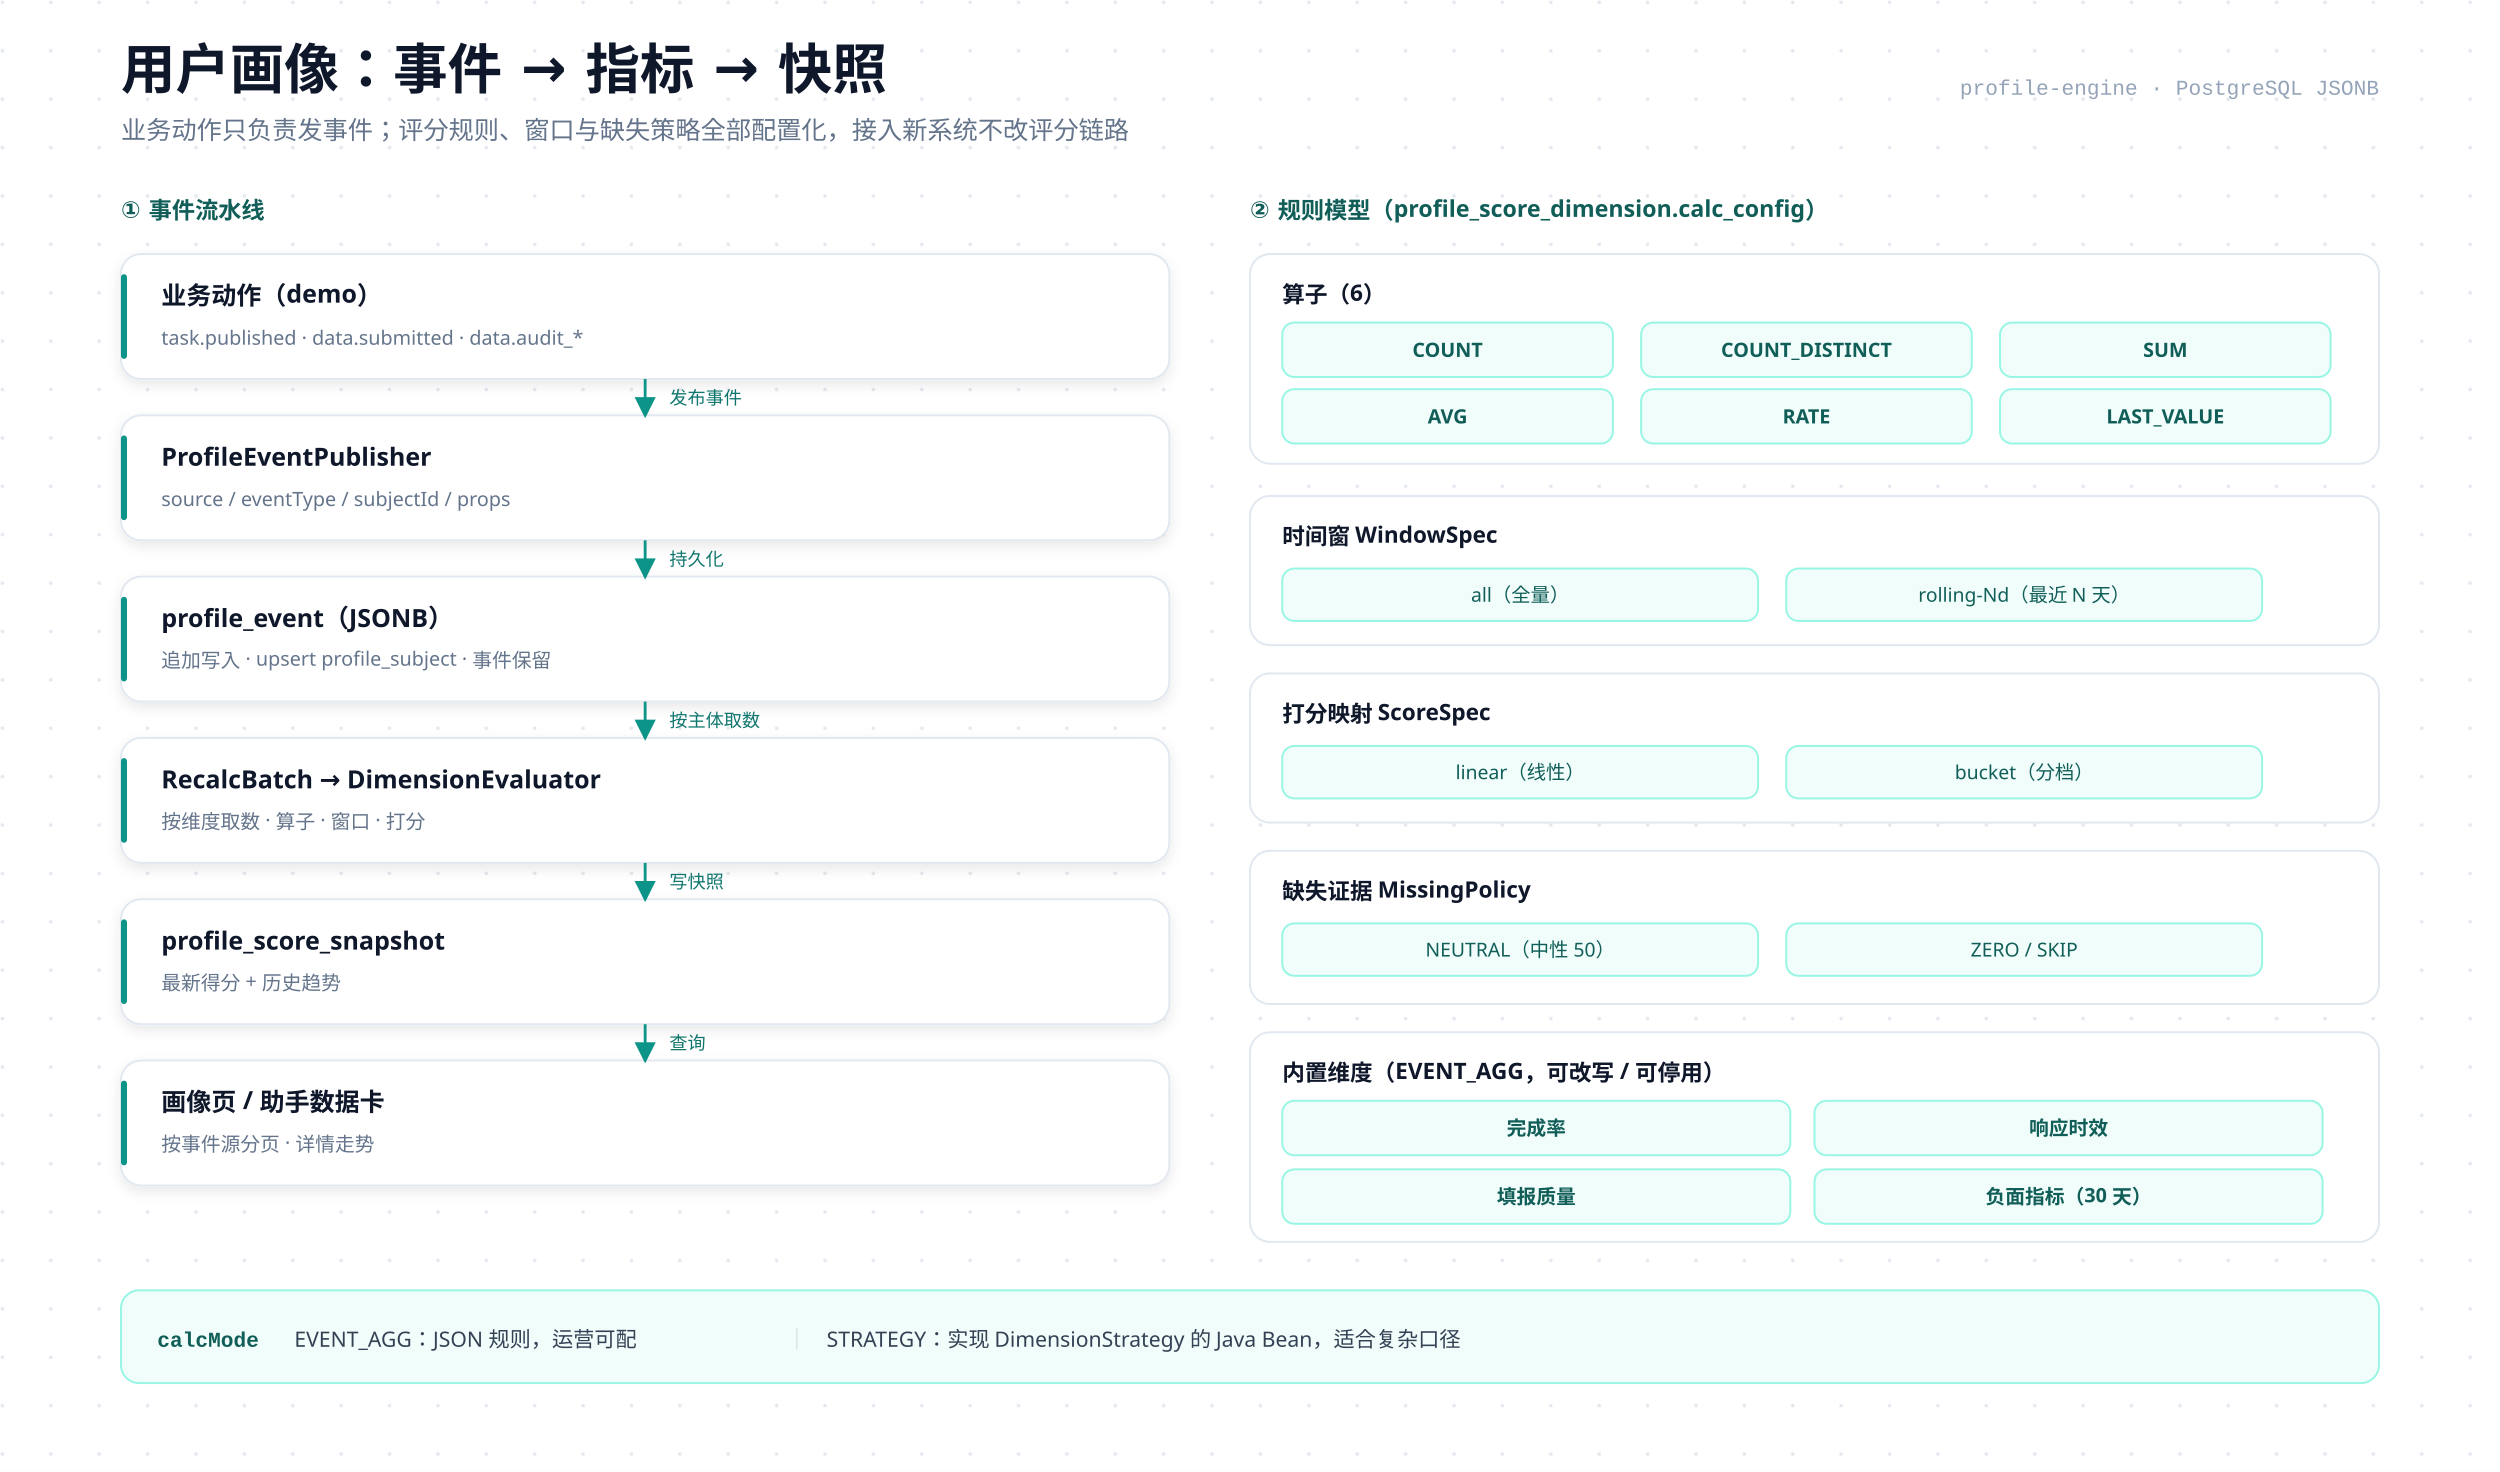
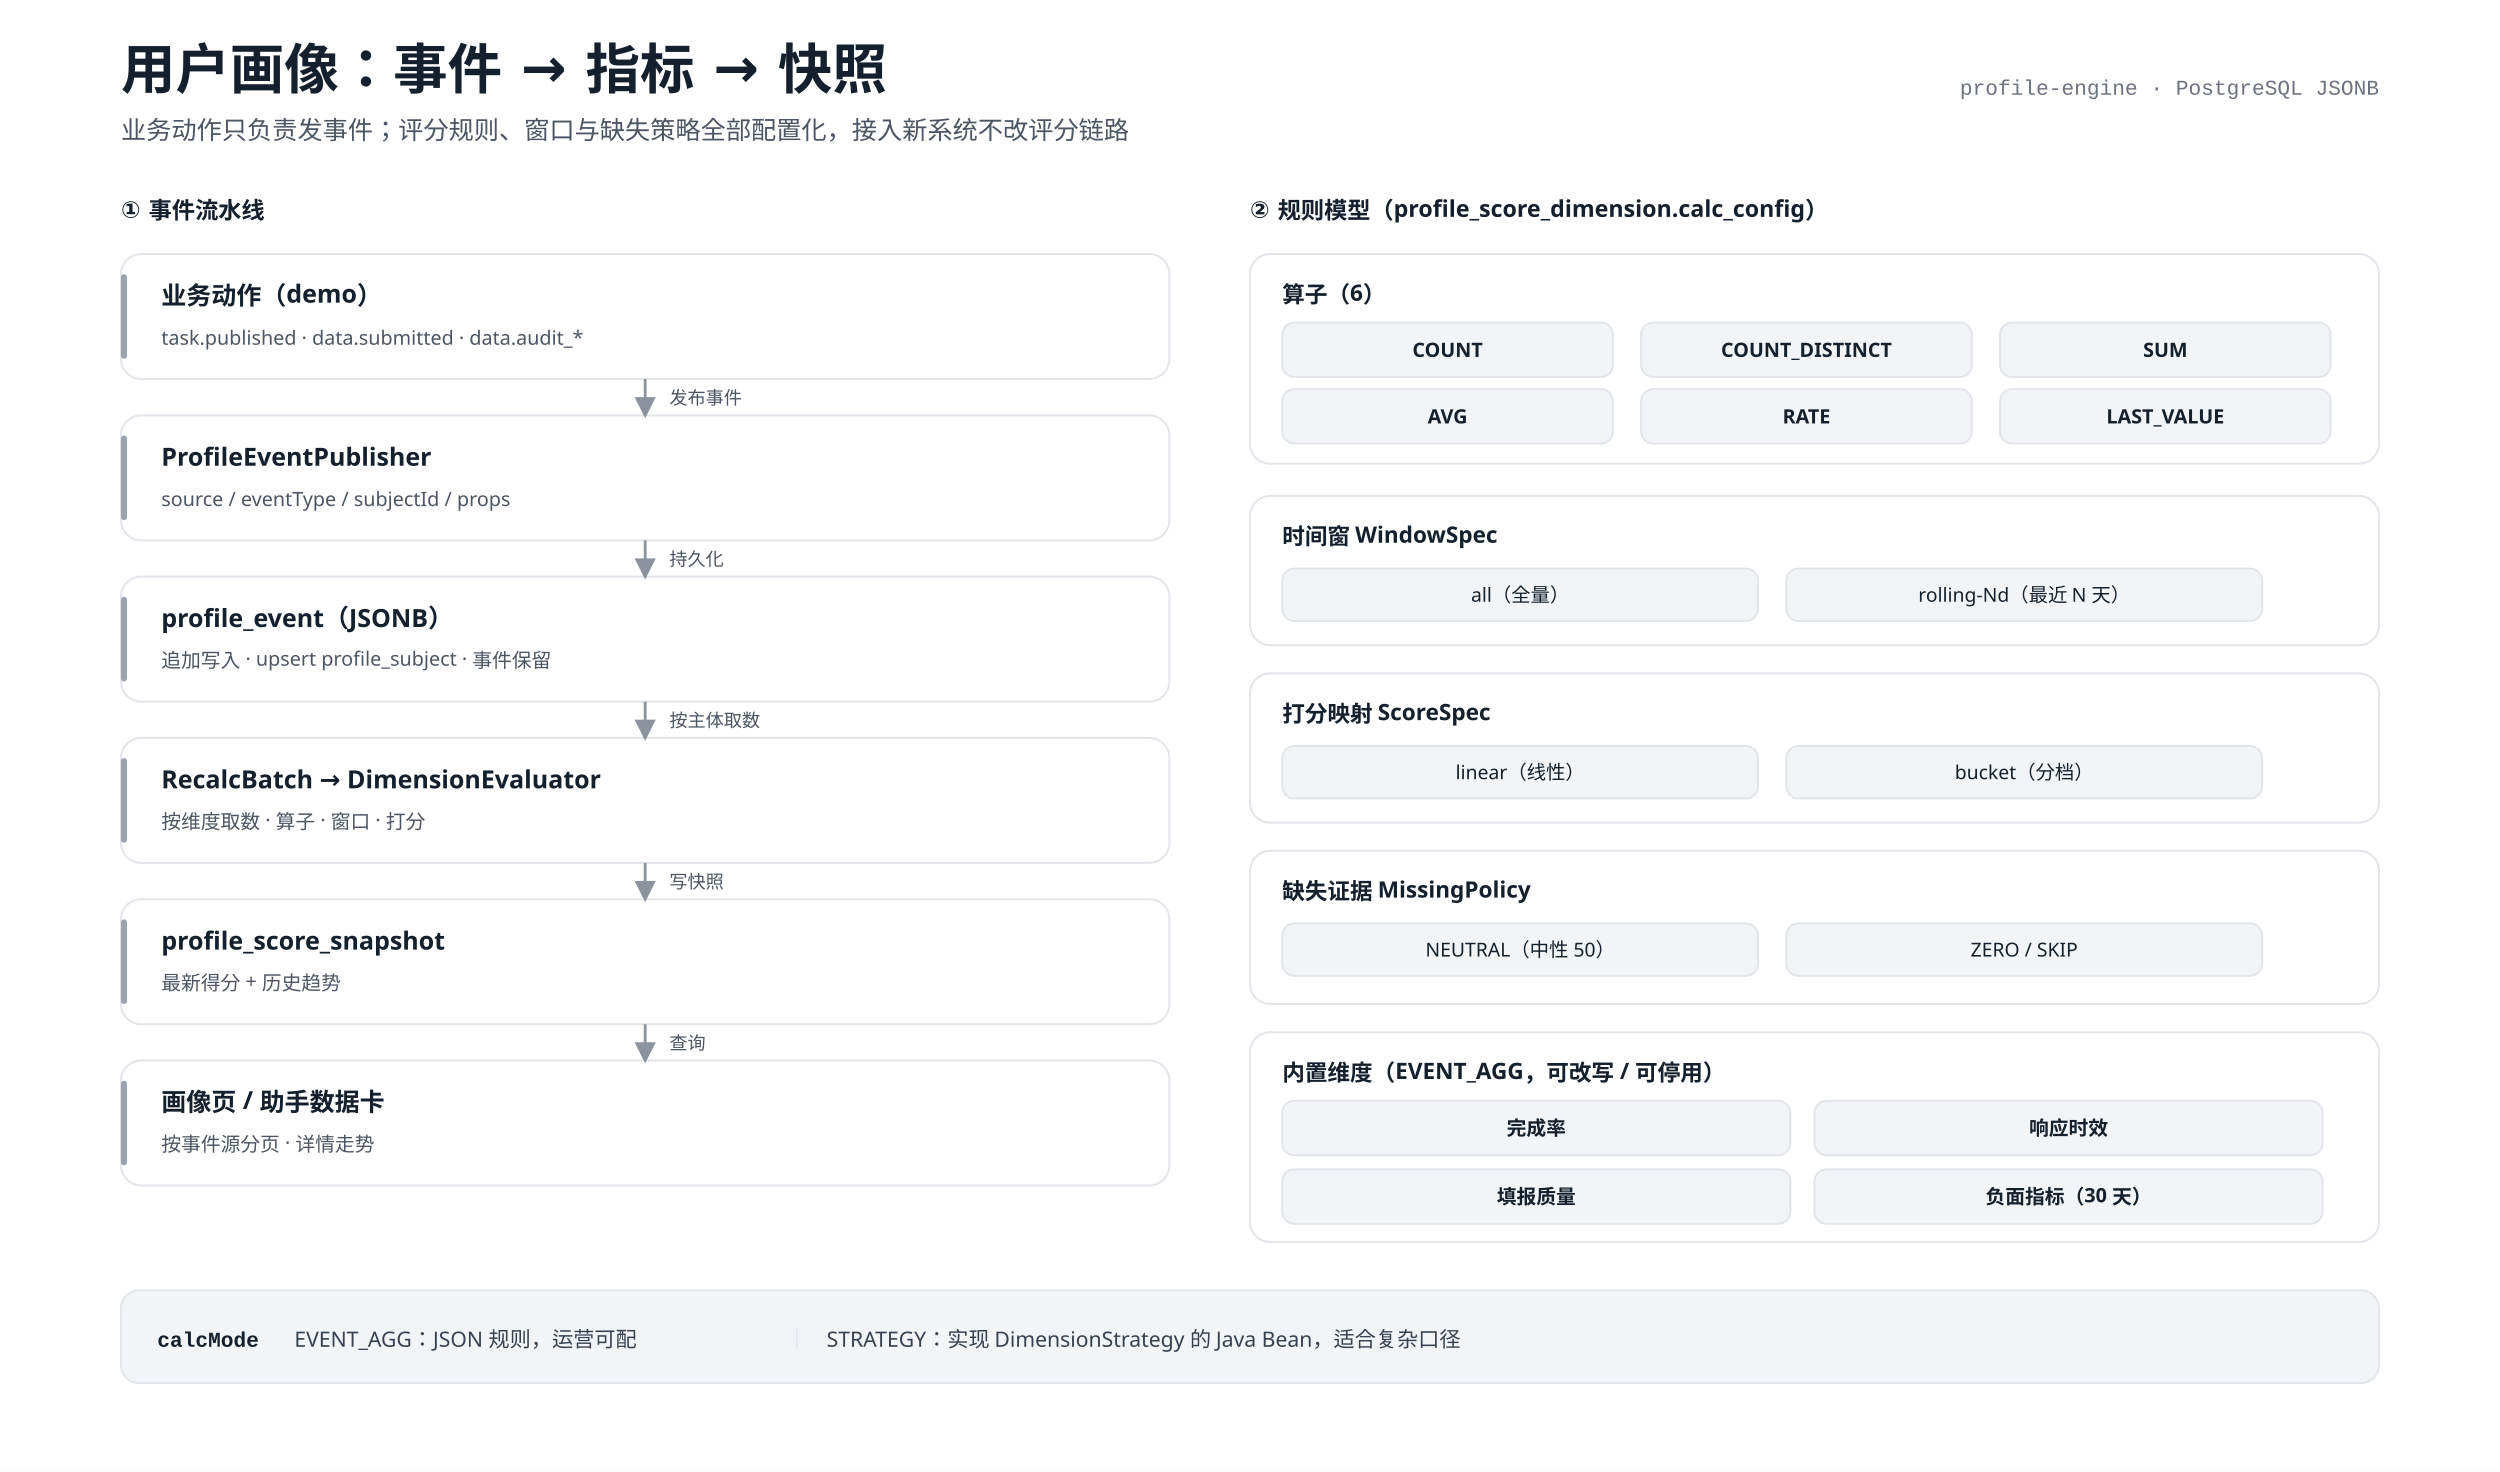
<svg xmlns="http://www.w3.org/2000/svg" width="1240" height="730" viewBox="0 0 1240 730" role="img" aria-label="用户画像事件流水线">
  <defs>
    <marker id="ar-94a3b8" viewBox="0 0 10 10" refX="8.6" refY="5" markerWidth="7.5" markerHeight="7.5" orient="auto-start-reverse">
-       <path d="M 0 0 L 10 5 L 0 10 z" fill="#94a3b8" />
+       <path d="M 0 0 L 10 5 L 0 10 z" fill="#6b7280" />
    </marker>
    <marker id="ar-64748b" viewBox="0 0 10 10" refX="8.6" refY="5" markerWidth="7.5" markerHeight="7.5" orient="auto-start-reverse">
-       <path d="M 0 0 L 10 5 L 0 10 z" fill="#64748b" />
+       <path d="M 0 0 L 10 5 L 0 10 z" fill="#4b5563" />
    </marker>
    <marker id="ar-475569" viewBox="0 0 10 10" refX="8.6" refY="5" markerWidth="7.5" markerHeight="7.5" orient="auto-start-reverse">
-       <path d="M 0 0 L 10 5 L 0 10 z" fill="#475569" />
+       <path d="M 0 0 L 10 5 L 0 10 z" fill="#374151" />
    </marker>
    <marker id="ar-0f766e" viewBox="0 0 10 10" refX="8.6" refY="5" markerWidth="7.5" markerHeight="7.5" orient="auto-start-reverse">
-       <path d="M 0 0 L 10 5 L 0 10 z" fill="#0f766e" />
+       <path d="M 0 0 L 10 5 L 0 10 z" fill="#4b5563" />
    </marker>
    <marker id="ar-0d9488" viewBox="0 0 10 10" refX="8.6" refY="5" markerWidth="7.5" markerHeight="7.5" orient="auto-start-reverse">
-       <path d="M 0 0 L 10 5 L 0 10 z" fill="#0d9488" />
+       <path d="M 0 0 L 10 5 L 0 10 z" fill="#8b939f" />
    </marker>
    <marker id="ar-d97706" viewBox="0 0 10 10" refX="8.6" refY="5" markerWidth="7.5" markerHeight="7.5" orient="auto-start-reverse">
      <path d="M 0 0 L 10 5 L 0 10 z" fill="#d97706" />
    </marker>
    <marker id="ar-b45309" viewBox="0 0 10 10" refX="8.6" refY="5" markerWidth="7.5" markerHeight="7.5" orient="auto-start-reverse">
      <path d="M 0 0 L 10 5 L 0 10 z" fill="#b45309" />
    </marker>
    <marker id="ar-1d4ed8" viewBox="0 0 10 10" refX="8.6" refY="5" markerWidth="7.5" markerHeight="7.5" orient="auto-start-reverse">
      <path d="M 0 0 L 10 5 L 0 10 z" fill="#1d4ed8" />
    </marker>
    <marker id="ar-2563eb" viewBox="0 0 10 10" refX="8.6" refY="5" markerWidth="7.5" markerHeight="7.5" orient="auto-start-reverse">
      <path d="M 0 0 L 10 5 L 0 10 z" fill="#2563eb" />
    </marker>
    <marker id="ar-6d28d9" viewBox="0 0 10 10" refX="8.6" refY="5" markerWidth="7.5" markerHeight="7.5" orient="auto-start-reverse">
      <path d="M 0 0 L 10 5 L 0 10 z" fill="#6d28d9" />
    </marker>
    <marker id="ar-15803d" viewBox="0 0 10 10" refX="8.6" refY="5" markerWidth="7.5" markerHeight="7.5" orient="auto-start-reverse">
      <path d="M 0 0 L 10 5 L 0 10 z" fill="#15803d" />
    </marker>
    <marker id="ar-cbd5e1" viewBox="0 0 10 10" refX="8.6" refY="5" markerWidth="7.5" markerHeight="7.5" orient="auto-start-reverse">
-       <path d="M 0 0 L 10 5 L 0 10 z" fill="#cbd5e1" />
+       <path d="M 0 0 L 10 5 L 0 10 z" fill="#d8dce3" />
    </marker>
    <marker id="ar-b91c1c" viewBox="0 0 10 10" refX="8.6" refY="5" markerWidth="7.5" markerHeight="7.5" orient="auto-start-reverse">
      <path d="M 0 0 L 10 5 L 0 10 z" fill="#b91c1c" />
    </marker>
    <pattern id="dots" width="24" height="24" patternUnits="userSpaceOnUse">
-       <circle cx="1.2" cy="1.2" r="0.95" fill="#cbd5e1" opacity="0.5" />
+       <circle cx="1.2" cy="1.2" r="0.95" fill="#d8dce3" opacity="0.5" />
    </pattern>
    <filter id="soft" x="-12%" y="-12%" width="130%" height="135%">
-       <feDropShadow dx="0" dy="2.5" stdDeviation="3.2" flood-color="#0f172a" flood-opacity="0.09" />
+       <feDropShadow dx="0" dy="2.5" stdDeviation="3.2" flood-color="#14202d" flood-opacity="0.09" />
    </filter>
  </defs>
  <rect x="0" y="0" width="1240" height="730" rx="0" fill="#ffffff" stroke="none" stroke-width="1.2" />
-   <rect x="0" y="0" width="1240" height="730" rx="0" fill="url(#dots)" stroke="none" stroke-width="1.2" />
-   <text x="60" y="44" font-family="'Noto Sans SC','Source Han Sans SC','PingFang SC','Microsoft YaHei','Hiragino Sans GB',sans-serif" font-size="27" fill="#0f172a" font-weight="700" text-anchor="start">用户画像：事件 → 指标 → 快照</text>
-   <text x="60" y="69" font-family="'Noto Sans SC','Source Han Sans SC','PingFang SC','Microsoft YaHei','Hiragino Sans GB',sans-serif" font-size="12.5" fill="#64748b" font-weight="400" text-anchor="start">业务动作只负责发事件；评分规则、窗口与缺失策略全部配置化，接入新系统不改评分链路</text>
-   <text x="1180" y="47" font-family="'JetBrains Mono','SFMono-Regular',Consolas,'Liberation Mono','Courier New',monospace" font-size="10.5" fill="#94a3b8" font-weight="400" text-anchor="end">profile-engine · PostgreSQL JSONB</text>
-   <text x="60" y="108" font-family="'Noto Sans SC','Source Han Sans SC','PingFang SC','Microsoft YaHei','Hiragino Sans GB',sans-serif" font-size="11.5" fill="#115e59" font-weight="700" text-anchor="start">① 事件流水线</text>
-   <rect x="60" y="126" width="520" height="62" rx="10" fill="#ffffff" stroke="#e2e8f0" stroke-width="1.0" filter="url(#soft)" />
-   <rect x="60" y="136" width="3" height="42" rx="1.5" fill="#0d9488" stroke="none" stroke-width="1.2" />
-   <text x="80" y="151" font-family="'Noto Sans SC','Source Han Sans SC','PingFang SC','Microsoft YaHei','Hiragino Sans GB',sans-serif" font-size="12.4" fill="#0f172a" font-weight="600" text-anchor="start">业务动作（demo）</text>
-   <text x="80" y="171" font-family="'Noto Sans SC','Source Han Sans SC','PingFang SC','Microsoft YaHei','Hiragino Sans GB',sans-serif" font-size="9.8" fill="#64748b" font-weight="400" text-anchor="start">task.published · data.submitted · data.audit_*</text>
-   <rect x="60" y="206" width="520" height="62" rx="10" fill="#ffffff" stroke="#e2e8f0" stroke-width="1.0" filter="url(#soft)" />
-   <rect x="60" y="216" width="3" height="42" rx="1.5" fill="#0d9488" stroke="none" stroke-width="1.2" />
-   <text x="80" y="231" font-family="'Noto Sans SC','Source Han Sans SC','PingFang SC','Microsoft YaHei','Hiragino Sans GB',sans-serif" font-size="12.4" fill="#0f172a" font-weight="600" text-anchor="start">ProfileEventPublisher</text>
-   <text x="80" y="251" font-family="'Noto Sans SC','Source Han Sans SC','PingFang SC','Microsoft YaHei','Hiragino Sans GB',sans-serif" font-size="9.8" fill="#64748b" font-weight="400" text-anchor="start">source / eventType / subjectId / props</text>
-   <rect x="60" y="286" width="520" height="62" rx="10" fill="#ffffff" stroke="#e2e8f0" stroke-width="1.0" filter="url(#soft)" />
-   <rect x="60" y="296" width="3" height="42" rx="1.5" fill="#0d9488" stroke="none" stroke-width="1.2" />
-   <text x="80" y="311" font-family="'Noto Sans SC','Source Han Sans SC','PingFang SC','Microsoft YaHei','Hiragino Sans GB',sans-serif" font-size="12.4" fill="#0f172a" font-weight="600" text-anchor="start">profile_event（JSONB）</text>
-   <text x="80" y="331" font-family="'Noto Sans SC','Source Han Sans SC','PingFang SC','Microsoft YaHei','Hiragino Sans GB',sans-serif" font-size="9.8" fill="#64748b" font-weight="400" text-anchor="start">追加写入 · upsert profile_subject · 事件保留</text>
-   <rect x="60" y="366" width="520" height="62" rx="10" fill="#ffffff" stroke="#e2e8f0" stroke-width="1.0" filter="url(#soft)" />
-   <rect x="60" y="376" width="3" height="42" rx="1.5" fill="#0d9488" stroke="none" stroke-width="1.2" />
-   <text x="80" y="391" font-family="'Noto Sans SC','Source Han Sans SC','PingFang SC','Microsoft YaHei','Hiragino Sans GB',sans-serif" font-size="12.4" fill="#0f172a" font-weight="600" text-anchor="start">RecalcBatch → DimensionEvaluator</text>
-   <text x="80" y="411" font-family="'Noto Sans SC','Source Han Sans SC','PingFang SC','Microsoft YaHei','Hiragino Sans GB',sans-serif" font-size="9.8" fill="#64748b" font-weight="400" text-anchor="start">按维度取数 · 算子 · 窗口 · 打分</text>
-   <rect x="60" y="446" width="520" height="62" rx="10" fill="#ffffff" stroke="#e2e8f0" stroke-width="1.0" filter="url(#soft)" />
-   <rect x="60" y="456" width="3" height="42" rx="1.5" fill="#0d9488" stroke="none" stroke-width="1.2" />
-   <text x="80" y="471" font-family="'Noto Sans SC','Source Han Sans SC','PingFang SC','Microsoft YaHei','Hiragino Sans GB',sans-serif" font-size="12.4" fill="#0f172a" font-weight="600" text-anchor="start">profile_score_snapshot</text>
-   <text x="80" y="491" font-family="'Noto Sans SC','Source Han Sans SC','PingFang SC','Microsoft YaHei','Hiragino Sans GB',sans-serif" font-size="9.8" fill="#64748b" font-weight="400" text-anchor="start">最新得分 + 历史趋势</text>
-   <rect x="60" y="526" width="520" height="62" rx="10" fill="#ffffff" stroke="#e2e8f0" stroke-width="1.0" filter="url(#soft)" />
-   <rect x="60" y="536" width="3" height="42" rx="1.5" fill="#0d9488" stroke="none" stroke-width="1.2" />
-   <text x="80" y="551" font-family="'Noto Sans SC','Source Han Sans SC','PingFang SC','Microsoft YaHei','Hiragino Sans GB',sans-serif" font-size="12.4" fill="#0f172a" font-weight="600" text-anchor="start">画像页 / 助手数据卡</text>
-   <text x="80" y="571" font-family="'Noto Sans SC','Source Han Sans SC','PingFang SC','Microsoft YaHei','Hiragino Sans GB',sans-serif" font-size="9.8" fill="#64748b" font-weight="400" text-anchor="start">按事件源分页 · 详情走势</text>
-   <line x1="320" y1="188" x2="320" y2="206" stroke="#0d9488" stroke-width="1.4" marker-end="url(#ar-0d9488)" />
-   <text x="332" y="200.5" font-family="'Noto Sans SC','Source Han Sans SC','PingFang SC','Microsoft YaHei','Hiragino Sans GB',sans-serif" font-size="9.0" fill="#0f766e" font-weight="500" text-anchor="start">发布事件</text>
-   <line x1="320" y1="268" x2="320" y2="286" stroke="#0d9488" stroke-width="1.4" marker-end="url(#ar-0d9488)" />
-   <text x="332" y="280.5" font-family="'Noto Sans SC','Source Han Sans SC','PingFang SC','Microsoft YaHei','Hiragino Sans GB',sans-serif" font-size="9.0" fill="#0f766e" font-weight="500" text-anchor="start">持久化</text>
-   <line x1="320" y1="348" x2="320" y2="366" stroke="#0d9488" stroke-width="1.4" marker-end="url(#ar-0d9488)" />
-   <text x="332" y="360.5" font-family="'Noto Sans SC','Source Han Sans SC','PingFang SC','Microsoft YaHei','Hiragino Sans GB',sans-serif" font-size="9.0" fill="#0f766e" font-weight="500" text-anchor="start">按主体取数</text>
-   <line x1="320" y1="428" x2="320" y2="446" stroke="#0d9488" stroke-width="1.4" marker-end="url(#ar-0d9488)" />
-   <text x="332" y="440.5" font-family="'Noto Sans SC','Source Han Sans SC','PingFang SC','Microsoft YaHei','Hiragino Sans GB',sans-serif" font-size="9.0" fill="#0f766e" font-weight="500" text-anchor="start">写快照</text>
-   <line x1="320" y1="508" x2="320" y2="526" stroke="#0d9488" stroke-width="1.4" marker-end="url(#ar-0d9488)" />
-   <text x="332" y="520.5" font-family="'Noto Sans SC','Source Han Sans SC','PingFang SC','Microsoft YaHei','Hiragino Sans GB',sans-serif" font-size="9.0" fill="#0f766e" font-weight="500" text-anchor="start">查询</text>
-   <text x="620" y="108" font-family="'Noto Sans SC','Source Han Sans SC','PingFang SC','Microsoft YaHei','Hiragino Sans GB',sans-serif" font-size="11.5" fill="#115e59" font-weight="700" text-anchor="start">② 规则模型（profile_score_dimension.calc_config）</text>
-   <rect x="620" y="126" width="560" height="104" rx="10" fill="#ffffff" stroke="#e2e8f0" stroke-width="1.0" />
-   <text x="636" y="150" font-family="'Noto Sans SC','Source Han Sans SC','PingFang SC','Microsoft YaHei','Hiragino Sans GB',sans-serif" font-size="11.2" fill="#0f172a" font-weight="600" text-anchor="start">算子（6）</text>
-   <rect x="636" y="160" width="164" height="27" rx="6" fill="#f0fdfa" stroke="#99f6e4" stroke-width="1.0" />
-   <text x="718.0" y="177.028" font-family="'Noto Sans SC','Source Han Sans SC','PingFang SC','Microsoft YaHei','Hiragino Sans GB',sans-serif" font-size="9.8" fill="#115e59" font-weight="600" text-anchor="middle">COUNT</text>
-   <rect x="814" y="160" width="164" height="27" rx="6" fill="#f0fdfa" stroke="#99f6e4" stroke-width="1.0" />
-   <text x="896.0" y="177.028" font-family="'Noto Sans SC','Source Han Sans SC','PingFang SC','Microsoft YaHei','Hiragino Sans GB',sans-serif" font-size="9.8" fill="#115e59" font-weight="600" text-anchor="middle">COUNT_DISTINCT</text>
-   <rect x="992" y="160" width="164" height="27" rx="6" fill="#f0fdfa" stroke="#99f6e4" stroke-width="1.0" />
-   <text x="1074.0" y="177.028" font-family="'Noto Sans SC','Source Han Sans SC','PingFang SC','Microsoft YaHei','Hiragino Sans GB',sans-serif" font-size="9.8" fill="#115e59" font-weight="600" text-anchor="middle">SUM</text>
-   <rect x="636" y="193" width="164" height="27" rx="6" fill="#f0fdfa" stroke="#99f6e4" stroke-width="1.0" />
-   <text x="718.0" y="210.028" font-family="'Noto Sans SC','Source Han Sans SC','PingFang SC','Microsoft YaHei','Hiragino Sans GB',sans-serif" font-size="9.8" fill="#115e59" font-weight="600" text-anchor="middle">AVG</text>
-   <rect x="814" y="193" width="164" height="27" rx="6" fill="#f0fdfa" stroke="#99f6e4" stroke-width="1.0" />
-   <text x="896.0" y="210.028" font-family="'Noto Sans SC','Source Han Sans SC','PingFang SC','Microsoft YaHei','Hiragino Sans GB',sans-serif" font-size="9.8" fill="#115e59" font-weight="600" text-anchor="middle">RATE</text>
-   <rect x="992" y="193" width="164" height="27" rx="6" fill="#f0fdfa" stroke="#99f6e4" stroke-width="1.0" />
-   <text x="1074.0" y="210.028" font-family="'Noto Sans SC','Source Han Sans SC','PingFang SC','Microsoft YaHei','Hiragino Sans GB',sans-serif" font-size="9.8" fill="#115e59" font-weight="600" text-anchor="middle">LAST_VALUE</text>
-   <rect x="620" y="246" width="560" height="74" rx="10" fill="#ffffff" stroke="#e2e8f0" stroke-width="1.0" />
-   <text x="636" y="270" font-family="'Noto Sans SC','Source Han Sans SC','PingFang SC','Microsoft YaHei','Hiragino Sans GB',sans-serif" font-size="11.2" fill="#0f172a" font-weight="600" text-anchor="start">时间窗 WindowSpec</text>
-   <rect x="636" y="282" width="236" height="26" rx="6" fill="#f0fdfa" stroke="#99f6e4" stroke-width="1.0" />
-   <text x="754.0" y="298.456" font-family="'Noto Sans SC','Source Han Sans SC','PingFang SC','Microsoft YaHei','Hiragino Sans GB',sans-serif" font-size="9.6" fill="#115e59" font-weight="500" text-anchor="middle">all（全量）</text>
-   <rect x="886" y="282" width="236" height="26" rx="6" fill="#f0fdfa" stroke="#99f6e4" stroke-width="1.0" />
-   <text x="1004.0" y="298.456" font-family="'Noto Sans SC','Source Han Sans SC','PingFang SC','Microsoft YaHei','Hiragino Sans GB',sans-serif" font-size="9.6" fill="#115e59" font-weight="500" text-anchor="middle">rolling-Nd（最近 N 天）</text>
-   <rect x="620" y="334" width="560" height="74" rx="10" fill="#ffffff" stroke="#e2e8f0" stroke-width="1.0" />
-   <text x="636" y="358" font-family="'Noto Sans SC','Source Han Sans SC','PingFang SC','Microsoft YaHei','Hiragino Sans GB',sans-serif" font-size="11.2" fill="#0f172a" font-weight="600" text-anchor="start">打分映射 ScoreSpec</text>
-   <rect x="636" y="370" width="236" height="26" rx="6" fill="#f0fdfa" stroke="#99f6e4" stroke-width="1.0" />
-   <text x="754.0" y="386.456" font-family="'Noto Sans SC','Source Han Sans SC','PingFang SC','Microsoft YaHei','Hiragino Sans GB',sans-serif" font-size="9.6" fill="#115e59" font-weight="500" text-anchor="middle">linear（线性）</text>
-   <rect x="886" y="370" width="236" height="26" rx="6" fill="#f0fdfa" stroke="#99f6e4" stroke-width="1.0" />
-   <text x="1004.0" y="386.456" font-family="'Noto Sans SC','Source Han Sans SC','PingFang SC','Microsoft YaHei','Hiragino Sans GB',sans-serif" font-size="9.6" fill="#115e59" font-weight="500" text-anchor="middle">bucket（分档）</text>
-   <rect x="620" y="422" width="560" height="76" rx="10" fill="#ffffff" stroke="#e2e8f0" stroke-width="1.0" />
-   <text x="636" y="446" font-family="'Noto Sans SC','Source Han Sans SC','PingFang SC','Microsoft YaHei','Hiragino Sans GB',sans-serif" font-size="11.2" fill="#0f172a" font-weight="600" text-anchor="start">缺失证据 MissingPolicy</text>
-   <rect x="636" y="458" width="236" height="26" rx="6" fill="#f0fdfa" stroke="#99f6e4" stroke-width="1.0" />
-   <text x="754.0" y="474.456" font-family="'Noto Sans SC','Source Han Sans SC','PingFang SC','Microsoft YaHei','Hiragino Sans GB',sans-serif" font-size="9.6" fill="#115e59" font-weight="500" text-anchor="middle">NEUTRAL（中性 50）</text>
-   <rect x="886" y="458" width="236" height="26" rx="6" fill="#f0fdfa" stroke="#99f6e4" stroke-width="1.0" />
-   <text x="1004.0" y="474.456" font-family="'Noto Sans SC','Source Han Sans SC','PingFang SC','Microsoft YaHei','Hiragino Sans GB',sans-serif" font-size="9.6" fill="#115e59" font-weight="500" text-anchor="middle">ZERO / SKIP</text>
-   <rect x="620" y="512" width="560" height="104" rx="10" fill="#ffffff" stroke="#e2e8f0" stroke-width="1.0" />
-   <text x="636" y="536" font-family="'Noto Sans SC','Source Han Sans SC','PingFang SC','Microsoft YaHei','Hiragino Sans GB',sans-serif" font-size="11.2" fill="#0f172a" font-weight="600" text-anchor="start">内置维度（EVENT_AGG，可改写 / 可停用）</text>
-   <rect x="636" y="546" width="252" height="27" rx="6" fill="#f0fdfa" stroke="#99f6e4" stroke-width="1.0" />
-   <text x="762.0" y="563.028" font-family="'Noto Sans SC','Source Han Sans SC','PingFang SC','Microsoft YaHei','Hiragino Sans GB',sans-serif" font-size="9.8" fill="#115e59" font-weight="600" text-anchor="middle">完成率</text>
-   <rect x="900" y="546" width="252" height="27" rx="6" fill="#f0fdfa" stroke="#99f6e4" stroke-width="1.0" />
-   <text x="1026.0" y="563.028" font-family="'Noto Sans SC','Source Han Sans SC','PingFang SC','Microsoft YaHei','Hiragino Sans GB',sans-serif" font-size="9.8" fill="#115e59" font-weight="600" text-anchor="middle">响应时效</text>
-   <rect x="636" y="580" width="252" height="27" rx="6" fill="#f0fdfa" stroke="#99f6e4" stroke-width="1.0" />
-   <text x="762.0" y="597.028" font-family="'Noto Sans SC','Source Han Sans SC','PingFang SC','Microsoft YaHei','Hiragino Sans GB',sans-serif" font-size="9.8" fill="#115e59" font-weight="600" text-anchor="middle">填报质量</text>
-   <rect x="900" y="580" width="252" height="27" rx="6" fill="#f0fdfa" stroke="#99f6e4" stroke-width="1.0" />
-   <text x="1026.0" y="597.028" font-family="'Noto Sans SC','Source Han Sans SC','PingFang SC','Microsoft YaHei','Hiragino Sans GB',sans-serif" font-size="9.8" fill="#115e59" font-weight="600" text-anchor="middle">负面指标（30 天）</text>
-   <rect x="60" y="640" width="1120" height="46" rx="9" fill="#f0fdfa" stroke="#99f6e4" stroke-width="1.0" />
-   <text x="78" y="668" font-family="'JetBrains Mono','SFMono-Regular',Consolas,'Liberation Mono','Courier New',monospace" font-size="10.5" fill="#115e59" font-weight="700" text-anchor="start">calcMode</text>
-   <text x="146" y="668" font-family="'Noto Sans SC','Source Han Sans SC','PingFang SC','Microsoft YaHei','Hiragino Sans GB',sans-serif" font-size="10.5" fill="#334155" font-weight="400" text-anchor="start">EVENT_AGG：JSON 规则，运营可配</text>
-   <text x="390" y="668" font-family="'Noto Sans SC','Source Han Sans SC','PingFang SC','Microsoft YaHei','Hiragino Sans GB',sans-serif" font-size="10.5" fill="#cbd5e1" font-weight="400" text-anchor="start">｜</text>
-   <text x="410" y="668" font-family="'Noto Sans SC','Source Han Sans SC','PingFang SC','Microsoft YaHei','Hiragino Sans GB',sans-serif" font-size="10.5" fill="#334155" font-weight="400" text-anchor="start">STRATEGY：实现 DimensionStrategy 的 Java Bean，适合复杂口径</text>
+   <text x="60" y="44" font-family="'Noto Sans SC','Source Han Sans SC','PingFang SC','Microsoft YaHei','Hiragino Sans GB',sans-serif" font-size="27" fill="#14202d" font-weight="700" text-anchor="start">用户画像：事件 → 指标 → 快照</text>
+   <text x="60" y="69" font-family="'Noto Sans SC','Source Han Sans SC','PingFang SC','Microsoft YaHei','Hiragino Sans GB',sans-serif" font-size="12.5" fill="#4b5563" font-weight="400" text-anchor="start">业务动作只负责发事件；评分规则、窗口与缺失策略全部配置化，接入新系统不改评分链路</text>
+   <text x="1180" y="47" font-family="'JetBrains Mono','SFMono-Regular',Consolas,'Liberation Mono','Courier New',monospace" font-size="10.5" fill="#6b7280" font-weight="400" text-anchor="end">profile-engine · PostgreSQL JSONB</text>
+   <text x="60" y="108" font-family="'Noto Sans SC','Source Han Sans SC','PingFang SC','Microsoft YaHei','Hiragino Sans GB',sans-serif" font-size="11.5" fill="#14202d" font-weight="700" text-anchor="start">① 事件流水线</text>
+   <rect x="60" y="126" width="520" height="62" rx="10" fill="#ffffff" stroke="#e2e5ea" stroke-width="1.0" />
+   <rect x="60" y="136" width="3" height="42" rx="1.5" fill="#9aa3af" stroke="none" stroke-width="1.2" />
+   <text x="80" y="151" font-family="'Noto Sans SC','Source Han Sans SC','PingFang SC','Microsoft YaHei','Hiragino Sans GB',sans-serif" font-size="12.4" fill="#14202d" font-weight="600" text-anchor="start">业务动作（demo）</text>
+   <text x="80" y="171" font-family="'Noto Sans SC','Source Han Sans SC','PingFang SC','Microsoft YaHei','Hiragino Sans GB',sans-serif" font-size="9.8" fill="#4b5563" font-weight="400" text-anchor="start">task.published · data.submitted · data.audit_*</text>
+   <rect x="60" y="206" width="520" height="62" rx="10" fill="#ffffff" stroke="#e2e5ea" stroke-width="1.0" />
+   <rect x="60" y="216" width="3" height="42" rx="1.5" fill="#9aa3af" stroke="none" stroke-width="1.2" />
+   <text x="80" y="231" font-family="'Noto Sans SC','Source Han Sans SC','PingFang SC','Microsoft YaHei','Hiragino Sans GB',sans-serif" font-size="12.4" fill="#14202d" font-weight="600" text-anchor="start">ProfileEventPublisher</text>
+   <text x="80" y="251" font-family="'Noto Sans SC','Source Han Sans SC','PingFang SC','Microsoft YaHei','Hiragino Sans GB',sans-serif" font-size="9.8" fill="#4b5563" font-weight="400" text-anchor="start">source / eventType / subjectId / props</text>
+   <rect x="60" y="286" width="520" height="62" rx="10" fill="#ffffff" stroke="#e2e5ea" stroke-width="1.0" />
+   <rect x="60" y="296" width="3" height="42" rx="1.5" fill="#9aa3af" stroke="none" stroke-width="1.2" />
+   <text x="80" y="311" font-family="'Noto Sans SC','Source Han Sans SC','PingFang SC','Microsoft YaHei','Hiragino Sans GB',sans-serif" font-size="12.4" fill="#14202d" font-weight="600" text-anchor="start">profile_event（JSONB）</text>
+   <text x="80" y="331" font-family="'Noto Sans SC','Source Han Sans SC','PingFang SC','Microsoft YaHei','Hiragino Sans GB',sans-serif" font-size="9.8" fill="#4b5563" font-weight="400" text-anchor="start">追加写入 · upsert profile_subject · 事件保留</text>
+   <rect x="60" y="366" width="520" height="62" rx="10" fill="#ffffff" stroke="#e2e5ea" stroke-width="1.0" />
+   <rect x="60" y="376" width="3" height="42" rx="1.5" fill="#9aa3af" stroke="none" stroke-width="1.2" />
+   <text x="80" y="391" font-family="'Noto Sans SC','Source Han Sans SC','PingFang SC','Microsoft YaHei','Hiragino Sans GB',sans-serif" font-size="12.4" fill="#14202d" font-weight="600" text-anchor="start">RecalcBatch → DimensionEvaluator</text>
+   <text x="80" y="411" font-family="'Noto Sans SC','Source Han Sans SC','PingFang SC','Microsoft YaHei','Hiragino Sans GB',sans-serif" font-size="9.8" fill="#4b5563" font-weight="400" text-anchor="start">按维度取数 · 算子 · 窗口 · 打分</text>
+   <rect x="60" y="446" width="520" height="62" rx="10" fill="#ffffff" stroke="#e2e5ea" stroke-width="1.0" />
+   <rect x="60" y="456" width="3" height="42" rx="1.5" fill="#9aa3af" stroke="none" stroke-width="1.2" />
+   <text x="80" y="471" font-family="'Noto Sans SC','Source Han Sans SC','PingFang SC','Microsoft YaHei','Hiragino Sans GB',sans-serif" font-size="12.4" fill="#14202d" font-weight="600" text-anchor="start">profile_score_snapshot</text>
+   <text x="80" y="491" font-family="'Noto Sans SC','Source Han Sans SC','PingFang SC','Microsoft YaHei','Hiragino Sans GB',sans-serif" font-size="9.8" fill="#4b5563" font-weight="400" text-anchor="start">最新得分 + 历史趋势</text>
+   <rect x="60" y="526" width="520" height="62" rx="10" fill="#ffffff" stroke="#e2e5ea" stroke-width="1.0" />
+   <rect x="60" y="536" width="3" height="42" rx="1.5" fill="#9aa3af" stroke="none" stroke-width="1.2" />
+   <text x="80" y="551" font-family="'Noto Sans SC','Source Han Sans SC','PingFang SC','Microsoft YaHei','Hiragino Sans GB',sans-serif" font-size="12.4" fill="#14202d" font-weight="600" text-anchor="start">画像页 / 助手数据卡</text>
+   <text x="80" y="571" font-family="'Noto Sans SC','Source Han Sans SC','PingFang SC','Microsoft YaHei','Hiragino Sans GB',sans-serif" font-size="9.8" fill="#4b5563" font-weight="400" text-anchor="start">按事件源分页 · 详情走势</text>
+   <line x1="320" y1="188" x2="320" y2="206" stroke="#8b939f" stroke-width="1.4" marker-end="url(#ar-0d9488)" />
+   <text x="332" y="200.5" font-family="'Noto Sans SC','Source Han Sans SC','PingFang SC','Microsoft YaHei','Hiragino Sans GB',sans-serif" font-size="9.0" fill="#4b5563" font-weight="500" text-anchor="start">发布事件</text>
+   <line x1="320" y1="268" x2="320" y2="286" stroke="#8b939f" stroke-width="1.4" marker-end="url(#ar-0d9488)" />
+   <text x="332" y="280.5" font-family="'Noto Sans SC','Source Han Sans SC','PingFang SC','Microsoft YaHei','Hiragino Sans GB',sans-serif" font-size="9.0" fill="#4b5563" font-weight="500" text-anchor="start">持久化</text>
+   <line x1="320" y1="348" x2="320" y2="366" stroke="#8b939f" stroke-width="1.4" marker-end="url(#ar-0d9488)" />
+   <text x="332" y="360.5" font-family="'Noto Sans SC','Source Han Sans SC','PingFang SC','Microsoft YaHei','Hiragino Sans GB',sans-serif" font-size="9.0" fill="#4b5563" font-weight="500" text-anchor="start">按主体取数</text>
+   <line x1="320" y1="428" x2="320" y2="446" stroke="#8b939f" stroke-width="1.4" marker-end="url(#ar-0d9488)" />
+   <text x="332" y="440.5" font-family="'Noto Sans SC','Source Han Sans SC','PingFang SC','Microsoft YaHei','Hiragino Sans GB',sans-serif" font-size="9.0" fill="#4b5563" font-weight="500" text-anchor="start">写快照</text>
+   <line x1="320" y1="508" x2="320" y2="526" stroke="#8b939f" stroke-width="1.4" marker-end="url(#ar-0d9488)" />
+   <text x="332" y="520.5" font-family="'Noto Sans SC','Source Han Sans SC','PingFang SC','Microsoft YaHei','Hiragino Sans GB',sans-serif" font-size="9.0" fill="#4b5563" font-weight="500" text-anchor="start">查询</text>
+   <text x="620" y="108" font-family="'Noto Sans SC','Source Han Sans SC','PingFang SC','Microsoft YaHei','Hiragino Sans GB',sans-serif" font-size="11.5" fill="#14202d" font-weight="700" text-anchor="start">② 规则模型（profile_score_dimension.calc_config）</text>
+   <rect x="620" y="126" width="560" height="104" rx="10" fill="#ffffff" stroke="#e2e5ea" stroke-width="1.0" />
+   <text x="636" y="150" font-family="'Noto Sans SC','Source Han Sans SC','PingFang SC','Microsoft YaHei','Hiragino Sans GB',sans-serif" font-size="11.2" fill="#14202d" font-weight="600" text-anchor="start">算子（6）</text>
+   <rect x="636" y="160" width="164" height="27" rx="6" fill="#f2f4f7" stroke="#e2e5ea" stroke-width="1.0" />
+   <text x="718.0" y="177.028" font-family="'Noto Sans SC','Source Han Sans SC','PingFang SC','Microsoft YaHei','Hiragino Sans GB',sans-serif" font-size="9.8" fill="#14202d" font-weight="600" text-anchor="middle">COUNT</text>
+   <rect x="814" y="160" width="164" height="27" rx="6" fill="#f2f4f7" stroke="#e2e5ea" stroke-width="1.0" />
+   <text x="896.0" y="177.028" font-family="'Noto Sans SC','Source Han Sans SC','PingFang SC','Microsoft YaHei','Hiragino Sans GB',sans-serif" font-size="9.8" fill="#14202d" font-weight="600" text-anchor="middle">COUNT_DISTINCT</text>
+   <rect x="992" y="160" width="164" height="27" rx="6" fill="#f2f4f7" stroke="#e2e5ea" stroke-width="1.0" />
+   <text x="1074.0" y="177.028" font-family="'Noto Sans SC','Source Han Sans SC','PingFang SC','Microsoft YaHei','Hiragino Sans GB',sans-serif" font-size="9.8" fill="#14202d" font-weight="600" text-anchor="middle">SUM</text>
+   <rect x="636" y="193" width="164" height="27" rx="6" fill="#f2f4f7" stroke="#e2e5ea" stroke-width="1.0" />
+   <text x="718.0" y="210.028" font-family="'Noto Sans SC','Source Han Sans SC','PingFang SC','Microsoft YaHei','Hiragino Sans GB',sans-serif" font-size="9.8" fill="#14202d" font-weight="600" text-anchor="middle">AVG</text>
+   <rect x="814" y="193" width="164" height="27" rx="6" fill="#f2f4f7" stroke="#e2e5ea" stroke-width="1.0" />
+   <text x="896.0" y="210.028" font-family="'Noto Sans SC','Source Han Sans SC','PingFang SC','Microsoft YaHei','Hiragino Sans GB',sans-serif" font-size="9.8" fill="#14202d" font-weight="600" text-anchor="middle">RATE</text>
+   <rect x="992" y="193" width="164" height="27" rx="6" fill="#f2f4f7" stroke="#e2e5ea" stroke-width="1.0" />
+   <text x="1074.0" y="210.028" font-family="'Noto Sans SC','Source Han Sans SC','PingFang SC','Microsoft YaHei','Hiragino Sans GB',sans-serif" font-size="9.8" fill="#14202d" font-weight="600" text-anchor="middle">LAST_VALUE</text>
+   <rect x="620" y="246" width="560" height="74" rx="10" fill="#ffffff" stroke="#e2e5ea" stroke-width="1.0" />
+   <text x="636" y="270" font-family="'Noto Sans SC','Source Han Sans SC','PingFang SC','Microsoft YaHei','Hiragino Sans GB',sans-serif" font-size="11.2" fill="#14202d" font-weight="600" text-anchor="start">时间窗 WindowSpec</text>
+   <rect x="636" y="282" width="236" height="26" rx="6" fill="#f2f4f7" stroke="#e2e5ea" stroke-width="1.0" />
+   <text x="754.0" y="298.456" font-family="'Noto Sans SC','Source Han Sans SC','PingFang SC','Microsoft YaHei','Hiragino Sans GB',sans-serif" font-size="9.6" fill="#14202d" font-weight="500" text-anchor="middle">all（全量）</text>
+   <rect x="886" y="282" width="236" height="26" rx="6" fill="#f2f4f7" stroke="#e2e5ea" stroke-width="1.0" />
+   <text x="1004.0" y="298.456" font-family="'Noto Sans SC','Source Han Sans SC','PingFang SC','Microsoft YaHei','Hiragino Sans GB',sans-serif" font-size="9.6" fill="#14202d" font-weight="500" text-anchor="middle">rolling-Nd（最近 N 天）</text>
+   <rect x="620" y="334" width="560" height="74" rx="10" fill="#ffffff" stroke="#e2e5ea" stroke-width="1.0" />
+   <text x="636" y="358" font-family="'Noto Sans SC','Source Han Sans SC','PingFang SC','Microsoft YaHei','Hiragino Sans GB',sans-serif" font-size="11.2" fill="#14202d" font-weight="600" text-anchor="start">打分映射 ScoreSpec</text>
+   <rect x="636" y="370" width="236" height="26" rx="6" fill="#f2f4f7" stroke="#e2e5ea" stroke-width="1.0" />
+   <text x="754.0" y="386.456" font-family="'Noto Sans SC','Source Han Sans SC','PingFang SC','Microsoft YaHei','Hiragino Sans GB',sans-serif" font-size="9.6" fill="#14202d" font-weight="500" text-anchor="middle">linear（线性）</text>
+   <rect x="886" y="370" width="236" height="26" rx="6" fill="#f2f4f7" stroke="#e2e5ea" stroke-width="1.0" />
+   <text x="1004.0" y="386.456" font-family="'Noto Sans SC','Source Han Sans SC','PingFang SC','Microsoft YaHei','Hiragino Sans GB',sans-serif" font-size="9.6" fill="#14202d" font-weight="500" text-anchor="middle">bucket（分档）</text>
+   <rect x="620" y="422" width="560" height="76" rx="10" fill="#ffffff" stroke="#e2e5ea" stroke-width="1.0" />
+   <text x="636" y="446" font-family="'Noto Sans SC','Source Han Sans SC','PingFang SC','Microsoft YaHei','Hiragino Sans GB',sans-serif" font-size="11.2" fill="#14202d" font-weight="600" text-anchor="start">缺失证据 MissingPolicy</text>
+   <rect x="636" y="458" width="236" height="26" rx="6" fill="#f2f4f7" stroke="#e2e5ea" stroke-width="1.0" />
+   <text x="754.0" y="474.456" font-family="'Noto Sans SC','Source Han Sans SC','PingFang SC','Microsoft YaHei','Hiragino Sans GB',sans-serif" font-size="9.6" fill="#14202d" font-weight="500" text-anchor="middle">NEUTRAL（中性 50）</text>
+   <rect x="886" y="458" width="236" height="26" rx="6" fill="#f2f4f7" stroke="#e2e5ea" stroke-width="1.0" />
+   <text x="1004.0" y="474.456" font-family="'Noto Sans SC','Source Han Sans SC','PingFang SC','Microsoft YaHei','Hiragino Sans GB',sans-serif" font-size="9.6" fill="#14202d" font-weight="500" text-anchor="middle">ZERO / SKIP</text>
+   <rect x="620" y="512" width="560" height="104" rx="10" fill="#ffffff" stroke="#e2e5ea" stroke-width="1.0" />
+   <text x="636" y="536" font-family="'Noto Sans SC','Source Han Sans SC','PingFang SC','Microsoft YaHei','Hiragino Sans GB',sans-serif" font-size="11.2" fill="#14202d" font-weight="600" text-anchor="start">内置维度（EVENT_AGG，可改写 / 可停用）</text>
+   <rect x="636" y="546" width="252" height="27" rx="6" fill="#f2f4f7" stroke="#e2e5ea" stroke-width="1.0" />
+   <text x="762.0" y="563.028" font-family="'Noto Sans SC','Source Han Sans SC','PingFang SC','Microsoft YaHei','Hiragino Sans GB',sans-serif" font-size="9.8" fill="#14202d" font-weight="600" text-anchor="middle">完成率</text>
+   <rect x="900" y="546" width="252" height="27" rx="6" fill="#f2f4f7" stroke="#e2e5ea" stroke-width="1.0" />
+   <text x="1026.0" y="563.028" font-family="'Noto Sans SC','Source Han Sans SC','PingFang SC','Microsoft YaHei','Hiragino Sans GB',sans-serif" font-size="9.8" fill="#14202d" font-weight="600" text-anchor="middle">响应时效</text>
+   <rect x="636" y="580" width="252" height="27" rx="6" fill="#f2f4f7" stroke="#e2e5ea" stroke-width="1.0" />
+   <text x="762.0" y="597.028" font-family="'Noto Sans SC','Source Han Sans SC','PingFang SC','Microsoft YaHei','Hiragino Sans GB',sans-serif" font-size="9.8" fill="#14202d" font-weight="600" text-anchor="middle">填报质量</text>
+   <rect x="900" y="580" width="252" height="27" rx="6" fill="#f2f4f7" stroke="#e2e5ea" stroke-width="1.0" />
+   <text x="1026.0" y="597.028" font-family="'Noto Sans SC','Source Han Sans SC','PingFang SC','Microsoft YaHei','Hiragino Sans GB',sans-serif" font-size="9.8" fill="#14202d" font-weight="600" text-anchor="middle">负面指标（30 天）</text>
+   <rect x="60" y="640" width="1120" height="46" rx="9" fill="#f2f4f7" stroke="#e2e5ea" stroke-width="1.0" />
+   <text x="78" y="668" font-family="'JetBrains Mono','SFMono-Regular',Consolas,'Liberation Mono','Courier New',monospace" font-size="10.5" fill="#14202d" font-weight="700" text-anchor="start">calcMode</text>
+   <text x="146" y="668" font-family="'Noto Sans SC','Source Han Sans SC','PingFang SC','Microsoft YaHei','Hiragino Sans GB',sans-serif" font-size="10.5" fill="#374151" font-weight="400" text-anchor="start">EVENT_AGG：JSON 规则，运营可配</text>
+   <text x="390" y="668" font-family="'Noto Sans SC','Source Han Sans SC','PingFang SC','Microsoft YaHei','Hiragino Sans GB',sans-serif" font-size="10.5" fill="#d8dce3" font-weight="400" text-anchor="start">｜</text>
+   <text x="410" y="668" font-family="'Noto Sans SC','Source Han Sans SC','PingFang SC','Microsoft YaHei','Hiragino Sans GB',sans-serif" font-size="10.5" fill="#374151" font-weight="400" text-anchor="start">STRATEGY：实现 DimensionStrategy 的 Java Bean，适合复杂口径</text>
</svg>
